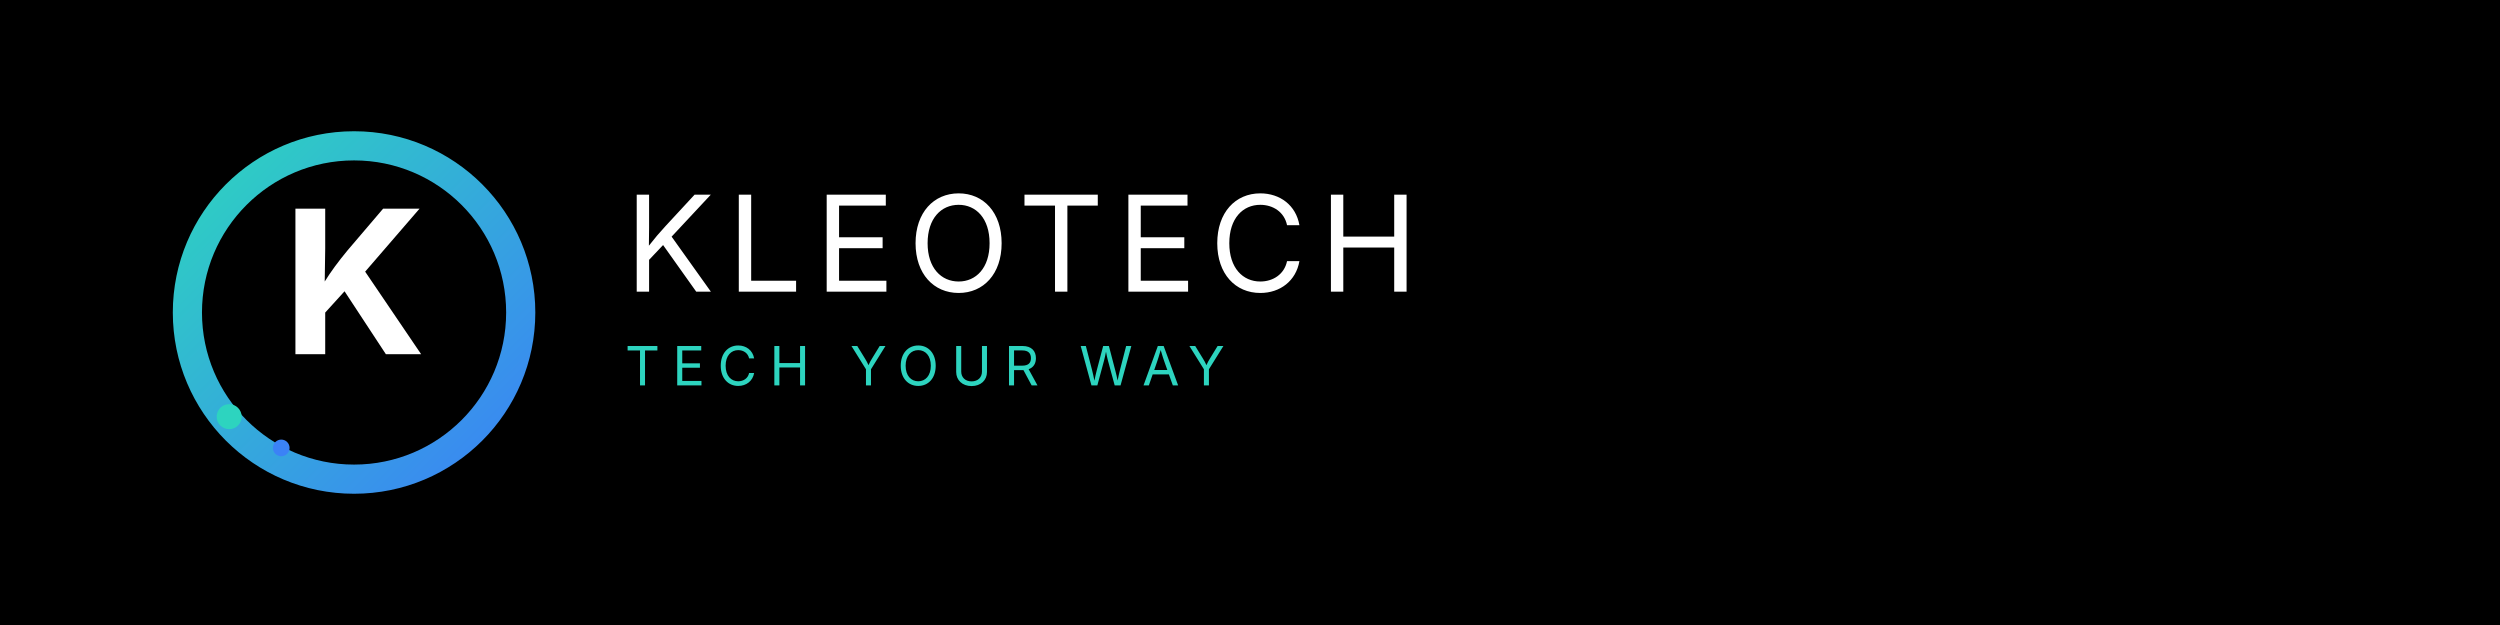
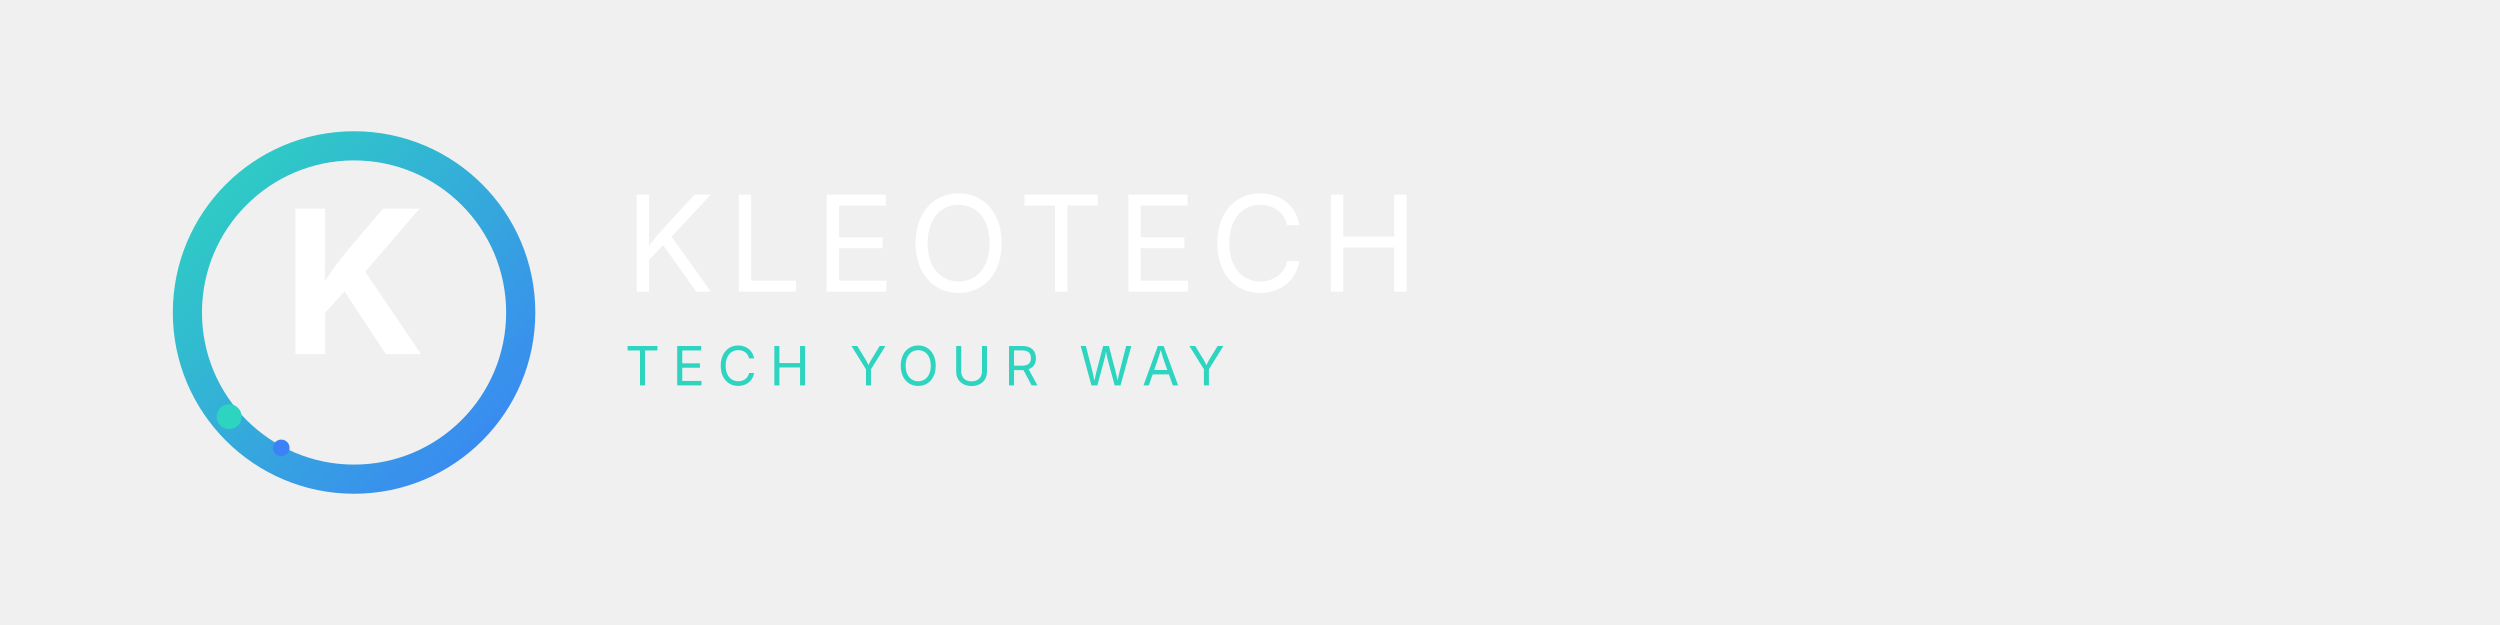
<svg xmlns="http://www.w3.org/2000/svg" width="1200" height="300" viewBox="0 0 1200 300">
-   <rect width="1200" height="300" fill="#000000" />
+   <rect width="1200" height="300" fill="none" />
  <defs>
    <linearGradient id="orbitGradient" x1="0%" y1="0%" x2="100%" y2="100%">
      <stop offset="0%" stop-color="#2dd4bf" />
      <stop offset="100%" stop-color="#3b82f6" />
    </linearGradient>
  </defs>
  <path d="M170 70        A 80 80 0 1 1 169.9 70" fill="none" stroke="url(#orbitGradient)" stroke-width="14" stroke-linecap="round" />
  <circle cx="110" cy="200" r="6" fill="#2dd4bf" />
  <circle cx="135" cy="215" r="4" fill="#3b82f6" />
  <text x="170" y="170" text-anchor="middle" font-size="96" font-weight="700" fill="#ffffff" font-family="Inter, Arial, sans-serif">
    K
  </text>
  <text x="300" y="140" font-size="64" letter-spacing="6" fill="#ffffff" font-family="Inter, Arial, sans-serif">
    KLEOTECH
  </text>
  <text x="300" y="185" font-size="26" letter-spacing="6" fill="#2dd4bf" font-family="Inter, Arial, sans-serif">
    TECH YOUR WAY
  </text>
</svg>
